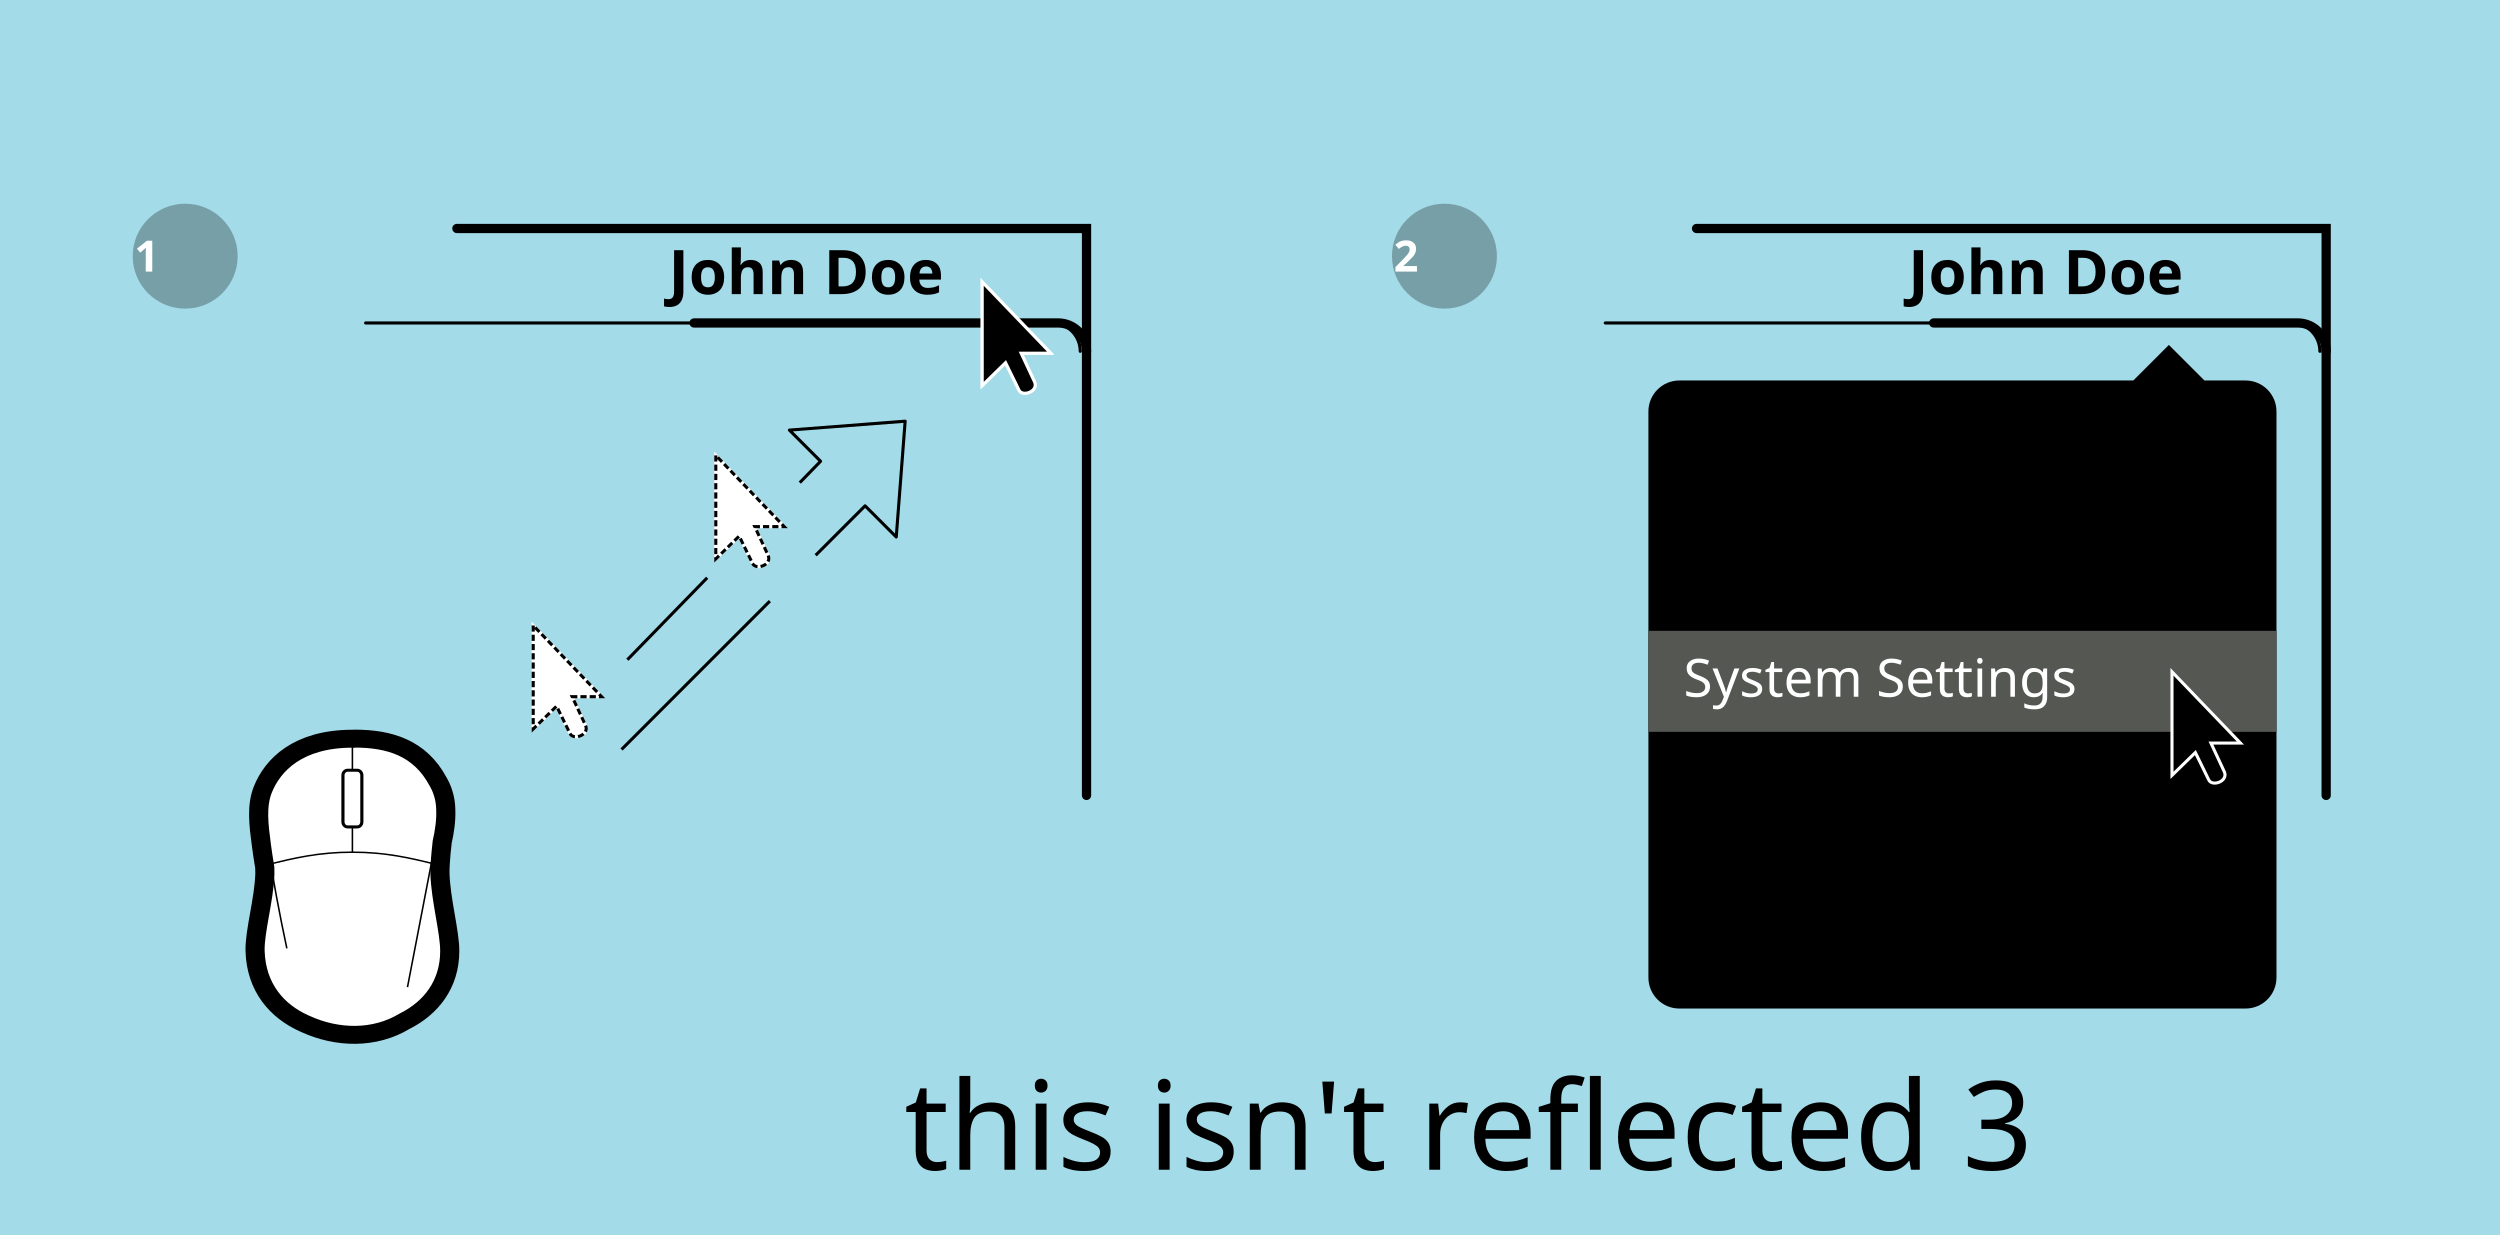
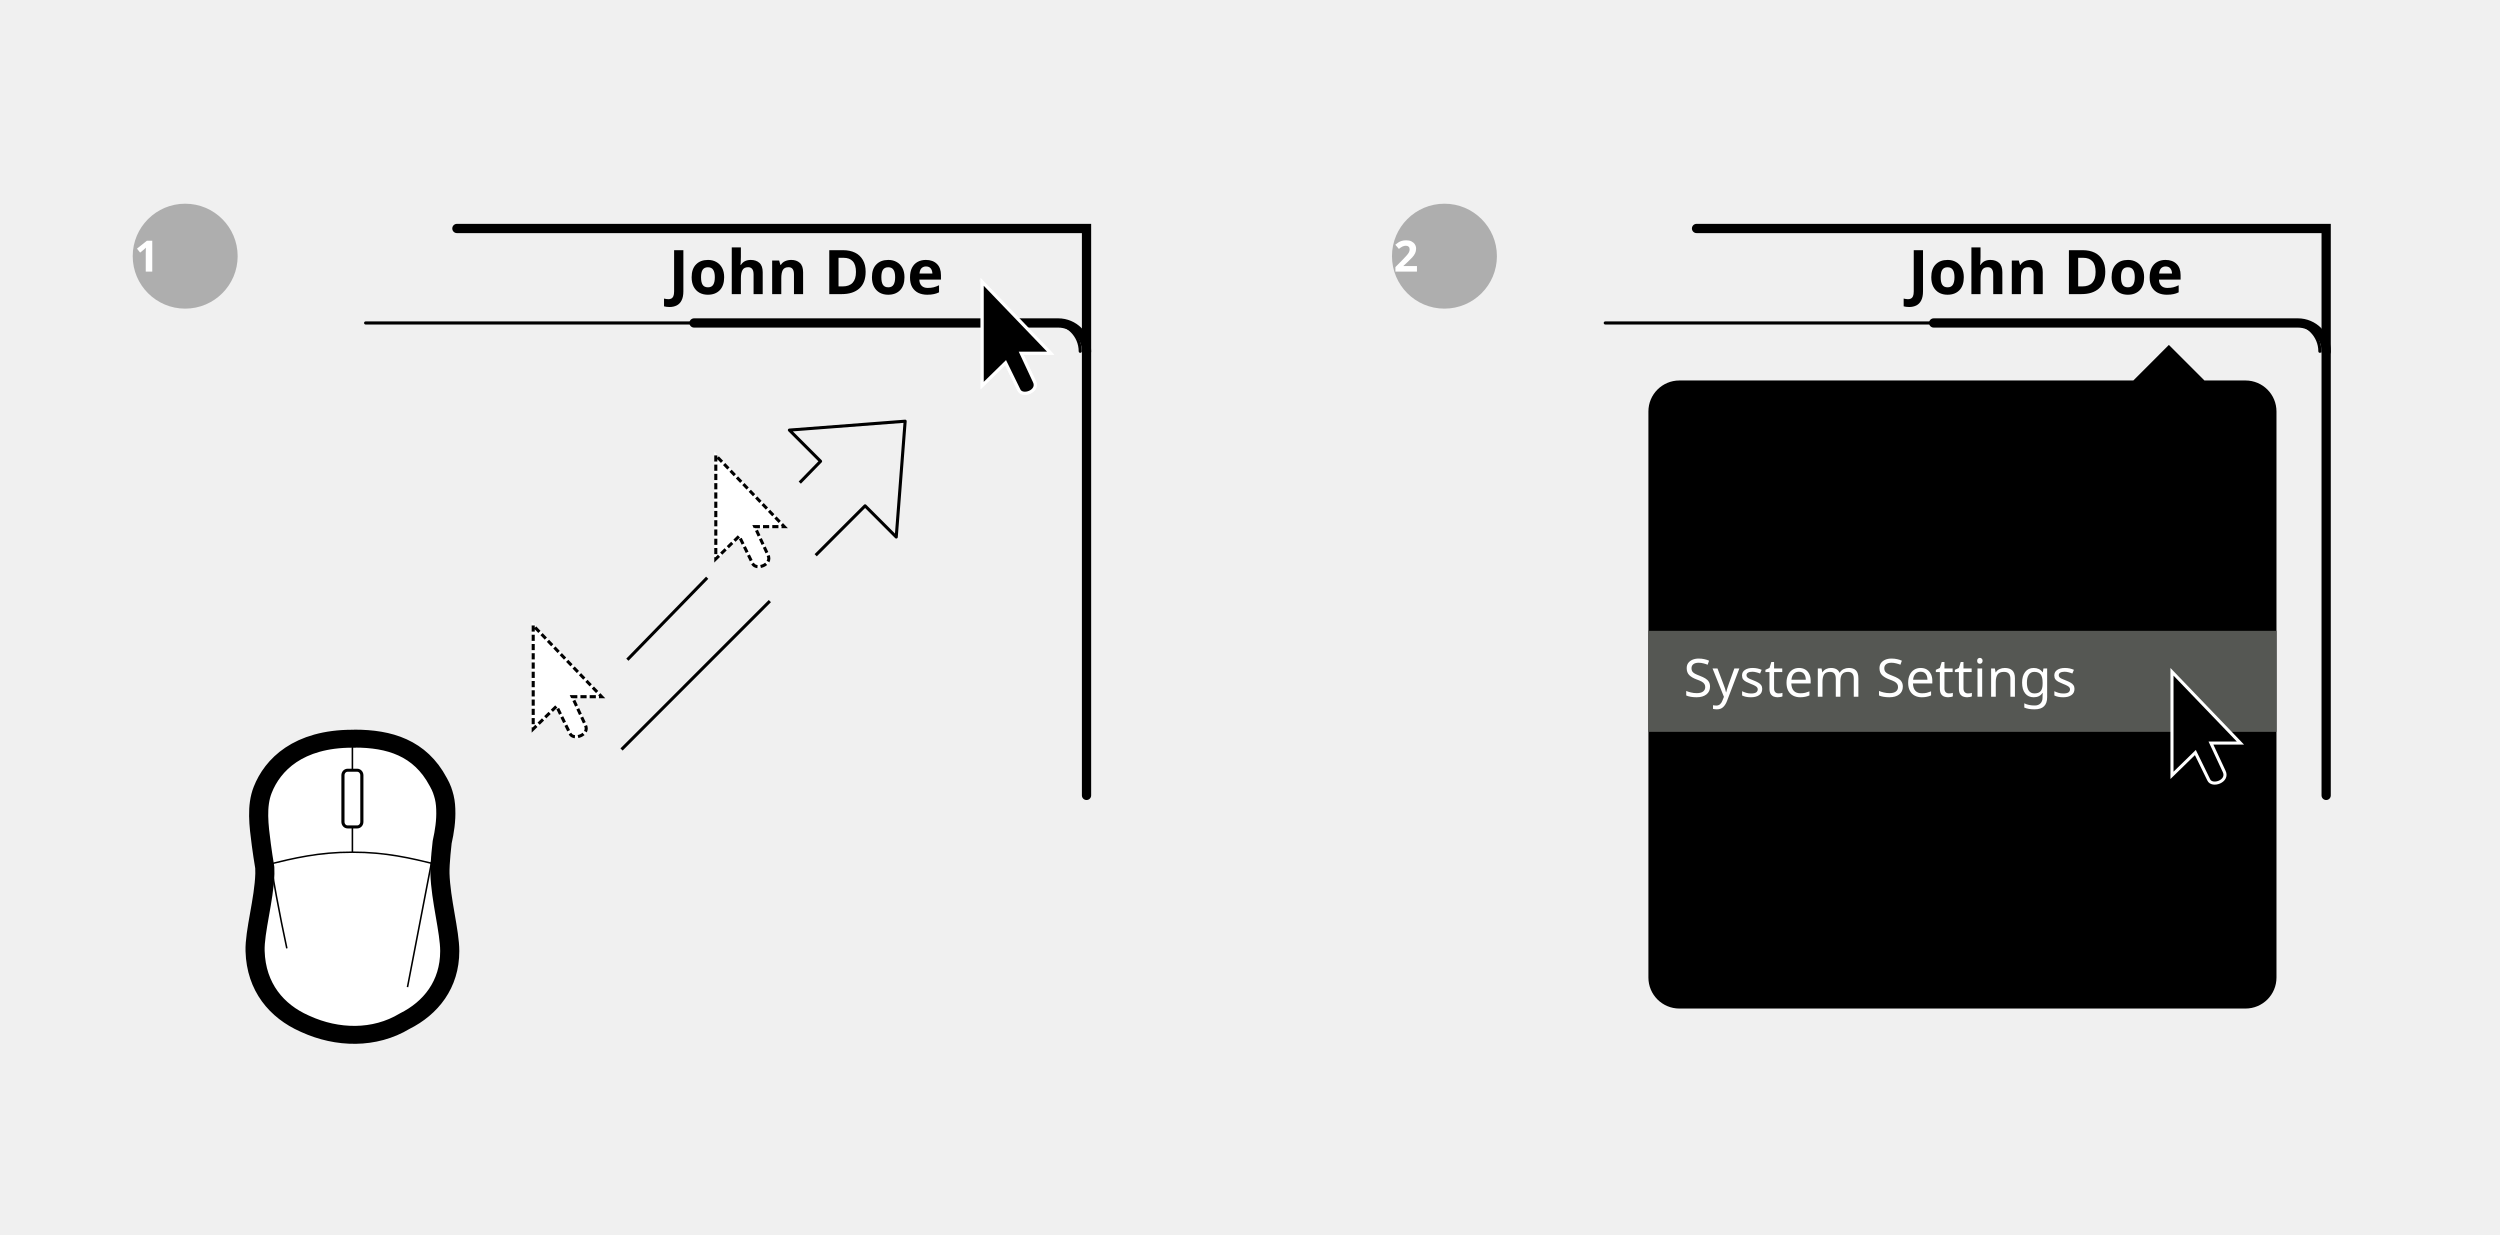
<svg xmlns="http://www.w3.org/2000/svg" version="1.1" width="810" height="400" id="svg10075">
  <defs id="defs10077">
    <linearGradient id="RHEL7">
      <stop id="stop13323" style="stop-color:#a3dbe8;stop-opacity:1" offset="0" />
      <stop id="stop13325" style="stop-color:#a3dbe8;stop-opacity:1" offset="1" />
    </linearGradient>
    <linearGradient id="GNOME">
      <stop id="stop11074" style="stop-color:#eeedec;stop-opacity:1" offset="0" />
      <stop id="stop11076" style="stop-color:#eeedec;stop-opacity:1" offset="1" />
    </linearGradient>
+     <linearGradient id="BLANK">
+       <stop id="stop11" style="stop-color:#eeedec;stop-opacity:0" offset="0" />
+       <stop id="stop13" style="stop-color:#eeedec;stop-opacity:0" offset="1" />
+     </linearGradient>
  </defs>
  <g transform="translate(0,-652.3622)" id="layer1">
-     <rect width="838" height="639" x="-21" y="428.362" id="background" style="fill:url(#RHEL7)" />
+     <rect width="838" height="639" x="-21" y="428.362" id="background" style="fill:url(#BLANK)" />
  </g>
  <g transform="translate(0,-200)" id="layer2">
    <g transform="matrix(1.659682,0,0,1.59887,-650.1058,393.1912)" id="g5895">
      <g transform="matrix(0.2995878,0,0,0.291709,321.7885,-7.042621)" id="g5467">
        <path d="m 464.469,123.031 0,0.125 c -0.444,-0.02 -0.894,-0.019 -1.312,-0.031 -0.02,-5e-4 -0.042,-6e-5 -0.062,0 l 0,-0.031 c -35.473,0 -52.121,18.179 -58.531,35.531 -4.166,11.276 -2.565,24.581 -0.906,38.062 0.617,5.015 1.389,10.378 2.25,15.906 0.052,1.534 0.095,3.022 0.062,4.25 -0.482,18.032 -6.738,40.146 -6.375,53.75 0.673,25.189 14.158,41.816 32.094,50.312 0.282,0.134 0.559,0.277 0.844,0.406 20.532,9.975 44.841,10.698 64.531,-2 17.006,-9.046 29.375,-25.397 29.375,-48.719 0,-13.609 -5.893,-35.718 -6.375,-53.75 -0.196,-7.319 1.438,-21.906 1.438,-21.906 1.536,-7.243 2.642,-15.026 2.344,-22.594 -0.004,-0.103 0.005,-0.209 0,-0.312 -0.112,-3.856 -0.641,-7.563 -1.688,-11.031 -0.118,-0.391 -0.243,-0.772 -0.375,-1.156 -0.101,-0.325 -0.172,-0.646 -0.281,-0.969 -0.607,-1.792 -1.424,-3.609 -2.375,-5.406 -0.068,-0.138 -0.151,-0.269 -0.219,-0.406 -11.841,-23.793 -32.008,-30.031 -54.438,-30.031 z" id="use3906-7-3" style="color:#000000;fill:#ffffff;stroke:#000000;stroke-width:12.459;stroke-linejoin:round;stroke-miterlimit:4;stroke-dasharray:none;marker:none;visibility:visible;display:inline;overflow:visible;enable-background:accumulate" />
      </g>
      <path d="m 471.255,79.201 5.307,-28.587 c 0.648,-3.578 1.27,-7.661 0.026,-10.804 -3.145,-7.945 -9.059,-9.964 -15.689,-9.964 l -0.38,0.015 c -9.796,0 -14.393,5.126 -16.164,10.02 l -3e-5,1e-6 c -1.15,3.18 -0.708,6.932 -0.25,10.733 0.744,6.175 2.227,14.066 3.598,20.733" id="path3896-9" style="color:#000000;fill:none;stroke:#000000;stroke-width:0.307;stroke-miterlimit:4;stroke-dasharray:none;marker:none;visibility:visible;display:inline;overflow:visible;enable-background:accumulate" />
      <path d="m 460.5,28.862 0,23" id="path5509" style="fill:none;stroke:#000000;stroke-width:0.307;stroke-linecap:butt;stroke-linejoin:miter;stroke-miterlimit:4;stroke-opacity:1;stroke-dasharray:none" />
      <rect width="3.692" height="11.488" rx="0.905" ry="1.023" x="458.654" y="35.253" id="rect5511" style="color:#000000;fill:#ffffff;stroke:#000000;stroke-width:0.614;stroke-linecap:square;stroke-linejoin:round;stroke-miterlimit:4;stroke-opacity:1;stroke-dasharray:none;stroke-dashoffset:0;marker:none;visibility:visible;display:inline;overflow:visible;enable-background:accumulate" />
      <path d="m 444,54.362 c 5.145,-1.307 9.934,-2.504 16.493,-2.5 6.558,-0.004 11.348,1.193 16.493,2.5" id="path5509-2-7" style="fill:none;stroke:#000000;stroke-width:0.307;stroke-linecap:butt;stroke-linejoin:miter;stroke-miterlimit:4;stroke-opacity:1;stroke-dasharray:none" />
    </g>
    <g transform="matrix(-1.423053,0,0,1.423053,561.1341,-70.52602)" id="g3938">
      <path d="m 146.938,371.198 0,-129.075 143.352,0" id="rect3201" style="color:#000000;fill:#000000;fill-opacity:0;fill-rule:nonzero;stroke:#000000;stroke-width:2.108;stroke-linecap:round;stroke-linejoin:miter;stroke-miterlimit:4;stroke-opacity:1;stroke-dashoffset:0;marker:none;visibility:visible;display:inline;overflow:visible;enable-background:accumulate" />
      <path d="m 148.371,270.089 c 0,-3.564 2.888,-6.454 6.451,-6.454 l 156.254,0" id="path3995" style="fill:none;stroke:#000000;stroke-width:0.703px;stroke-linecap:round;stroke-linejoin:miter;stroke-opacity:1" />
      <text x="-154.043" y="257.009" transform="scale(-0.9997746,1.000225)" id="username" xml:space="preserve" style="font-size:14px;font-style:normal;font-variant:normal;font-weight:bold;font-stretch:normal;text-align:end;line-height:125%;letter-spacing:0px;word-spacing:0px;writing-mode:lr-tb;text-anchor:end;fill:#000000;fill-opacity:1;stroke:none;font-family:Cantarell;-inkscape-font-specification:Cantarell Bold">
        <tspan x="-154.043" y="257.009" id="tspan3993" style="font-size:14px;font-style:normal;font-variant:normal;font-weight:bold;font-stretch:normal;text-align:end;line-height:125%;writing-mode:lr-tb;text-anchor:end;font-family:Cantarell;-inkscape-font-specification:Cantarell Bold">John Doe</tspan>
      </text>
      <path d="m 146.938,270.089 c 0,-3.564 2.888,-6.454 6.451,-6.454 l 82.907,0" id="path3995-8" style="fill:none;stroke:#000000;stroke-width:2.108;stroke-linecap:round;stroke-linejoin:miter;stroke-miterlimit:4;stroke-opacity:1;stroke-dasharray:none" />
      <g transform="matrix(-1.433523,0,0,1.43417,208.8288,250.9712)" id="default-pointer-c-1" style="display:inline">
        <path d="m 26.605,2.318 0,16.44 3.712,-3.624 2.121,4.331 c 0.52,1.171 3.221,0.23 2.453,-1.337 l -2.099,-4.497 4.685,0 L 26.605,2.318 z" id="path5565-2" style="color:#000000;fill:url(#linearGradient4726-2-9);fill-opacity:1;fill-rule:nonzero;stroke:#ffffff;stroke-width:0.49;stroke-linecap:butt;stroke-linejoin:miter;stroke-miterlimit:10;stroke-opacity:1;stroke-dasharray:none;stroke-dashoffset:0;marker:none;visibility:visible;display:block;overflow:visible;enable-background:accumulate" />
        <path d="m 26.605,2.318 0,16.44 3.712,-3.624 2.121,4.331 c 0.52,1.171 3.221,0.23 2.453,-1.337 l -2.099,-4.497 4.685,0 L 26.605,2.318 z" id="path6242-4" style="color:#000000;fill:#000000;fill-opacity:1;fill-rule:nonzero;stroke:#ffffff;stroke-width:0.49;stroke-linecap:butt;stroke-linejoin:miter;stroke-miterlimit:10;stroke-opacity:1;stroke-dasharray:none;stroke-dashoffset:0;marker:none;visibility:visible;display:block;overflow:visible;enable-background:accumulate" />
      </g>
      <path d="m 251.229,340.055 -17.679,-18.161 m -21.571,-22.158 -4.487,-4.609 7.096,-7.099 -26.355,-2.028 2.027,26.367 7.096,-7.099 10.998,11.003 m 10.931,10.936 33.271,33.286" id="rect12572-5" style="color:#000000;fill:none;stroke:#000000;stroke-width:0.703;stroke-linecap:square;stroke-linejoin:round;stroke-miterlimit:4;stroke-opacity:1;stroke-dashoffset:0.95;marker:none;visibility:visible;display:inline;overflow:visible;enable-background:accumulate" />
      <g transform="matrix(-1.433523,0,0,1.43417,269.4834,290.4571)" id="default-pointer-c-1-2" style="display:inline">
        <path d="m 26.605,2.318 0,16.44 3.712,-3.624 2.121,4.331 c 0.52,1.171 3.221,0.23 2.453,-1.337 l -2.099,-4.497 4.685,0 L 26.605,2.318 z" id="path5565-2-4" style="color:#000000;fill:url(#linearGradient4726-2-4-0);fill-opacity:1;fill-rule:nonzero;stroke:#ffffff;stroke-width:0.49;stroke-linecap:butt;stroke-linejoin:miter;stroke-miterlimit:10;stroke-opacity:1;stroke-dasharray:none;stroke-dashoffset:0;marker:none;visibility:visible;display:block;overflow:visible;enable-background:accumulate" />
        <path d="m 26.605,2.318 0,16.44 3.712,-3.624 2.121,4.331 c 0.52,1.171 3.221,0.23 2.453,-1.337 l -2.099,-4.497 4.685,0 L 26.605,2.318 z" id="path6242-4-9" style="color:#000000;fill:#ffffff;fill-opacity:1;fill-rule:nonzero;stroke:#000000;stroke-width:0.49;stroke-linecap:butt;stroke-linejoin:miter;stroke-miterlimit:10;stroke-opacity:1;stroke-dasharray:0.98, 0.49;stroke-dashoffset:0;marker:none;visibility:visible;display:block;overflow:visible;enable-background:accumulate" />
      </g>
      <g transform="matrix(-1.433523,0,0,1.43417,311.0555,329.1797)" id="default-pointer-c-1-2-5" style="display:inline">
        <path d="m 26.605,2.318 0,16.44 3.712,-3.624 2.121,4.331 c 0.52,1.171 3.221,0.23 2.453,-1.337 l -2.099,-4.497 4.685,0 L 26.605,2.318 z" id="path5565-2-4-9" style="color:#000000;fill:url(#linearGradient4726-2-4-7-0);fill-opacity:1;fill-rule:nonzero;stroke:#ffffff;stroke-width:0.49;stroke-linecap:butt;stroke-linejoin:miter;stroke-miterlimit:10;stroke-opacity:1;stroke-dasharray:none;stroke-dashoffset:0;marker:none;visibility:visible;display:block;overflow:visible;enable-background:accumulate" />
        <path d="m 26.605,2.318 0,16.44 3.712,-3.624 2.121,4.331 c 0.52,1.171 3.221,0.23 2.453,-1.337 l -2.099,-4.497 4.685,0 L 26.605,2.318 z" id="path6242-4-9-7" style="color:#000000;fill:#ffffff;fill-opacity:1;fill-rule:nonzero;stroke:#000000;stroke-width:0.49;stroke-linecap:butt;stroke-linejoin:miter;stroke-miterlimit:10;stroke-opacity:1;stroke-dasharray:0.98, 0.49;stroke-dashoffset:0;marker:none;visibility:visible;display:block;overflow:visible;enable-background:accumulate" />
      </g>
    </g>
    <g transform="translate(-62,-448.3622)" id="g11020">
      <path d="m 137,278 a 17,17 0 1 1 -34,0 17,17 0 1 1 34,0 z" transform="translate(2,453.3622)" id="path11014" style="color:#000000;fill:#000000;fill-opacity:0.275;stroke:none;stroke-width:1.07;marker:none;visibility:visible;display:inline;overflow:visible;enable-background:accumulate" />
      <text x="122.293" y="736.362" id="text11016" xml:space="preserve" style="font-size:14px;font-style:normal;font-variant:normal;font-weight:bold;font-stretch:normal;text-align:center;line-height:125%;letter-spacing:0px;word-spacing:0px;writing-mode:lr-tb;text-anchor:middle;fill:#ffffff;fill-opacity:1;stroke:none;font-family:Cantarell;-inkscape-font-specification:Cantarell Bold">
        <tspan x="122.293" y="736.362" id="tspan11018">1</tspan>
      </text>
    </g>
    <g transform="translate(346,-448.3622)" id="g6104">
      <path d="m 137,278 a 17,17 0 1 1 -34,0 17,17 0 1 1 34,0 z" transform="translate(2,453.3622)" id="path6106" style="color:#000000;fill:#000000;fill-opacity:0.275;stroke:none;stroke-width:1.07;marker:none;visibility:visible;display:inline;overflow:visible;enable-background:accumulate" />
      <text x="122.293" y="736.362" id="text6108" xml:space="preserve" style="font-size:14px;font-style:normal;font-variant:normal;font-weight:bold;font-stretch:normal;text-align:center;line-height:125%;letter-spacing:0px;word-spacing:0px;writing-mode:lr-tb;text-anchor:middle;fill:#ffffff;fill-opacity:1;stroke:none;font-family:Cantarell;-inkscape-font-specification:Cantarell Bold">
        <tspan x="122.293" y="736.362" id="tspan6110">2</tspan>
      </text>
    </g>
    <g transform="matrix(-1.423053,0,0,1.423053,962.7778,-70.52602)" id="g6112">
      <path d="m 146.938,371.198 0,-129.075 143.352,0" id="path6114" style="color:#000000;fill:#000000;fill-opacity:0;fill-rule:nonzero;stroke:#000000;stroke-width:2.108;stroke-linecap:round;stroke-linejoin:miter;stroke-miterlimit:4;stroke-opacity:1;stroke-dashoffset:0;marker:none;visibility:visible;display:inline;overflow:visible;enable-background:accumulate" />
      <path d="m 148.371,270.089 c 0,-3.564 2.888,-6.454 6.451,-6.454 l 156.254,0" id="path6116" style="fill:none;stroke:#000000;stroke-width:0.703px;stroke-linecap:round;stroke-linejoin:miter;stroke-opacity:1" />
      <text x="-154.043" y="257.009" transform="scale(-0.9997746,1.000225)" id="text6118" xml:space="preserve" style="font-size:14px;font-style:normal;font-variant:normal;font-weight:bold;font-stretch:normal;text-align:end;line-height:125%;letter-spacing:0px;word-spacing:0px;writing-mode:lr-tb;text-anchor:end;fill:#000000;fill-opacity:1;stroke:none;font-family:Cantarell;-inkscape-font-specification:Cantarell Bold">
        <tspan x="-154.043" y="257.009" id="tspan6120" style="font-size:14px;font-style:normal;font-variant:normal;font-weight:bold;font-stretch:normal;text-align:end;line-height:125%;writing-mode:lr-tb;text-anchor:end;font-family:Cantarell;-inkscape-font-specification:Cantarell Bold">John Doe</tspan>
      </text>
      <path d="m 146.938,270.089 c 0,-3.564 2.888,-6.454 6.451,-6.454 l 82.907,0" id="path6122" style="fill:none;stroke:#000000;stroke-width:2.108;stroke-linecap:round;stroke-linejoin:miter;stroke-miterlimit:4;stroke-opacity:1;stroke-dasharray:none" />
      <g transform="matrix(-1.433523,0,0,1.43417,-39.17119,345.9712)" id="g6124" style="display:inline" />
      <path d="m 182.75,268.636 8.094,8.094 103.344,0 c 3.907,0 7.062,3.156 7.062,7.062 l 0,128.875 c 0,3.907 -3.156,7.062 -7.062,7.062 l -128.875,0 c -3.907,0 -7.062,-3.156 -7.062,-7.062 l 0,-128.875 c 0,-3.907 3.156,-7.062 7.062,-7.062 l 9.344,0 8.094,-8.094 z" id="rect6144" style="color:#000000;fill:#000000;fill-opacity:1;stroke:none;stroke-width:1.07;marker:none;visibility:visible;display:inline;overflow:visible;enable-background:accumulate" />
      <rect width="143" height="23" x="-301.25" y="333.73" transform="scale(-1,1)" id="rect6919" style="color:#000000;fill:#555753;fill-opacity:1;fill-rule:nonzero;stroke:none;stroke-width:1.07;marker:none;visibility:visible;display:inline;overflow:visible;enable-background:accumulate" />
      <path d="m 182.042,343.058 0,23.578 -5.322,-5.197 -3.041,6.211 c -0.745,1.68 -4.617,0.329 -3.516,-1.917 l 3.009,-6.449 -6.715,0 15.585,-16.226 z" id="path6128" style="color:#000000;fill:#000000;fill-opacity:1;fill-rule:nonzero;stroke:#ffffff;stroke-width:0.703;stroke-linecap:butt;stroke-linejoin:miter;stroke-miterlimit:10;stroke-opacity:1;stroke-dasharray:none;stroke-dashoffset:0;marker:none;visibility:visible;display:block;overflow:visible;enable-background:accumulate" />
      <text x="-293.25" y="348.73" transform="scale(-1,1)" id="text6939" xml:space="preserve" style="font-size:12px;font-style:normal;font-variant:normal;font-weight:normal;font-stretch:normal;text-align:start;line-height:125%;letter-spacing:0px;word-spacing:0px;writing-mode:lr-tb;text-anchor:start;fill:#ffffff;fill-opacity:1;stroke:none;font-family:Cantarell;-inkscape-font-specification:Cantarell">
        <tspan x="-293.25" y="348.73" id="tspan6941">System Settings</tspan>
      </text>
    </g>
-     <text x="293" y="579" id="text8409" xml:space="preserve" style="font-size:40px;font-style:normal;font-weight:normal;line-height:125%;letter-spacing:0px;word-spacing:0px;fill:#000000;fill-opacity:1;stroke:none;font-family:Sans">
-       <tspan x="293" y="579" id="tspan8411">this isn't reflected 3</tspan>
-     </text>
  </g>
</svg>
